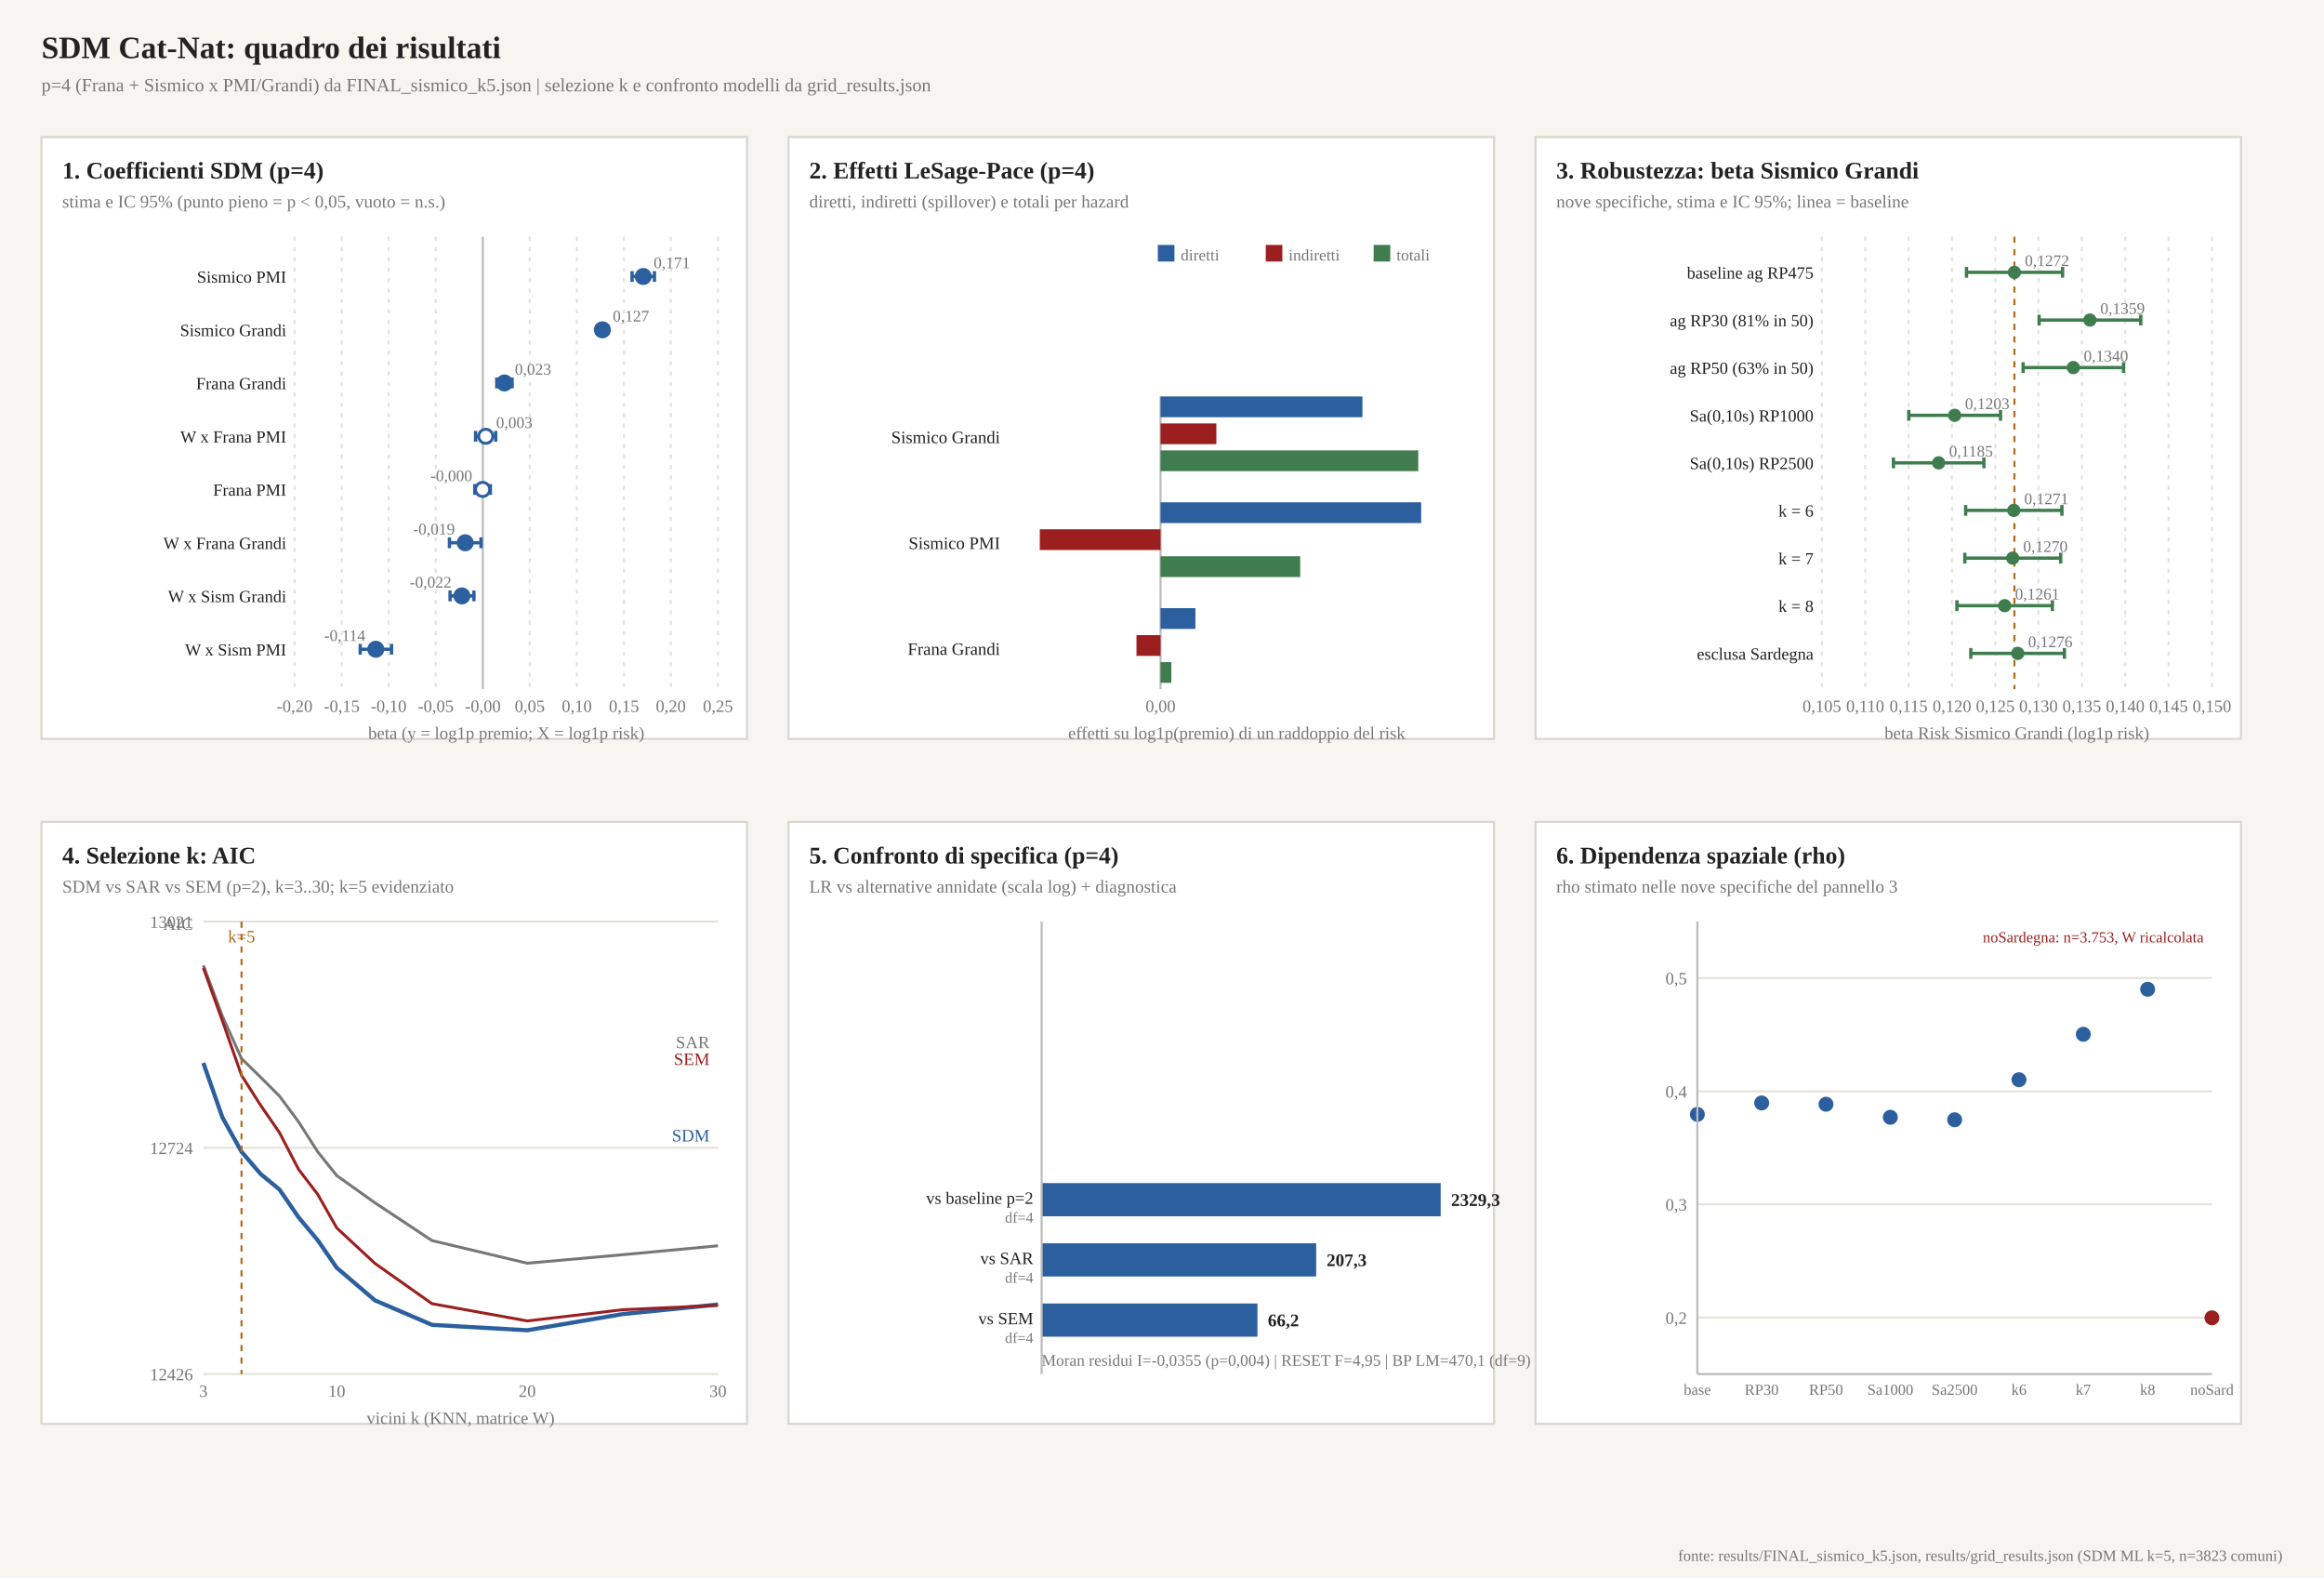
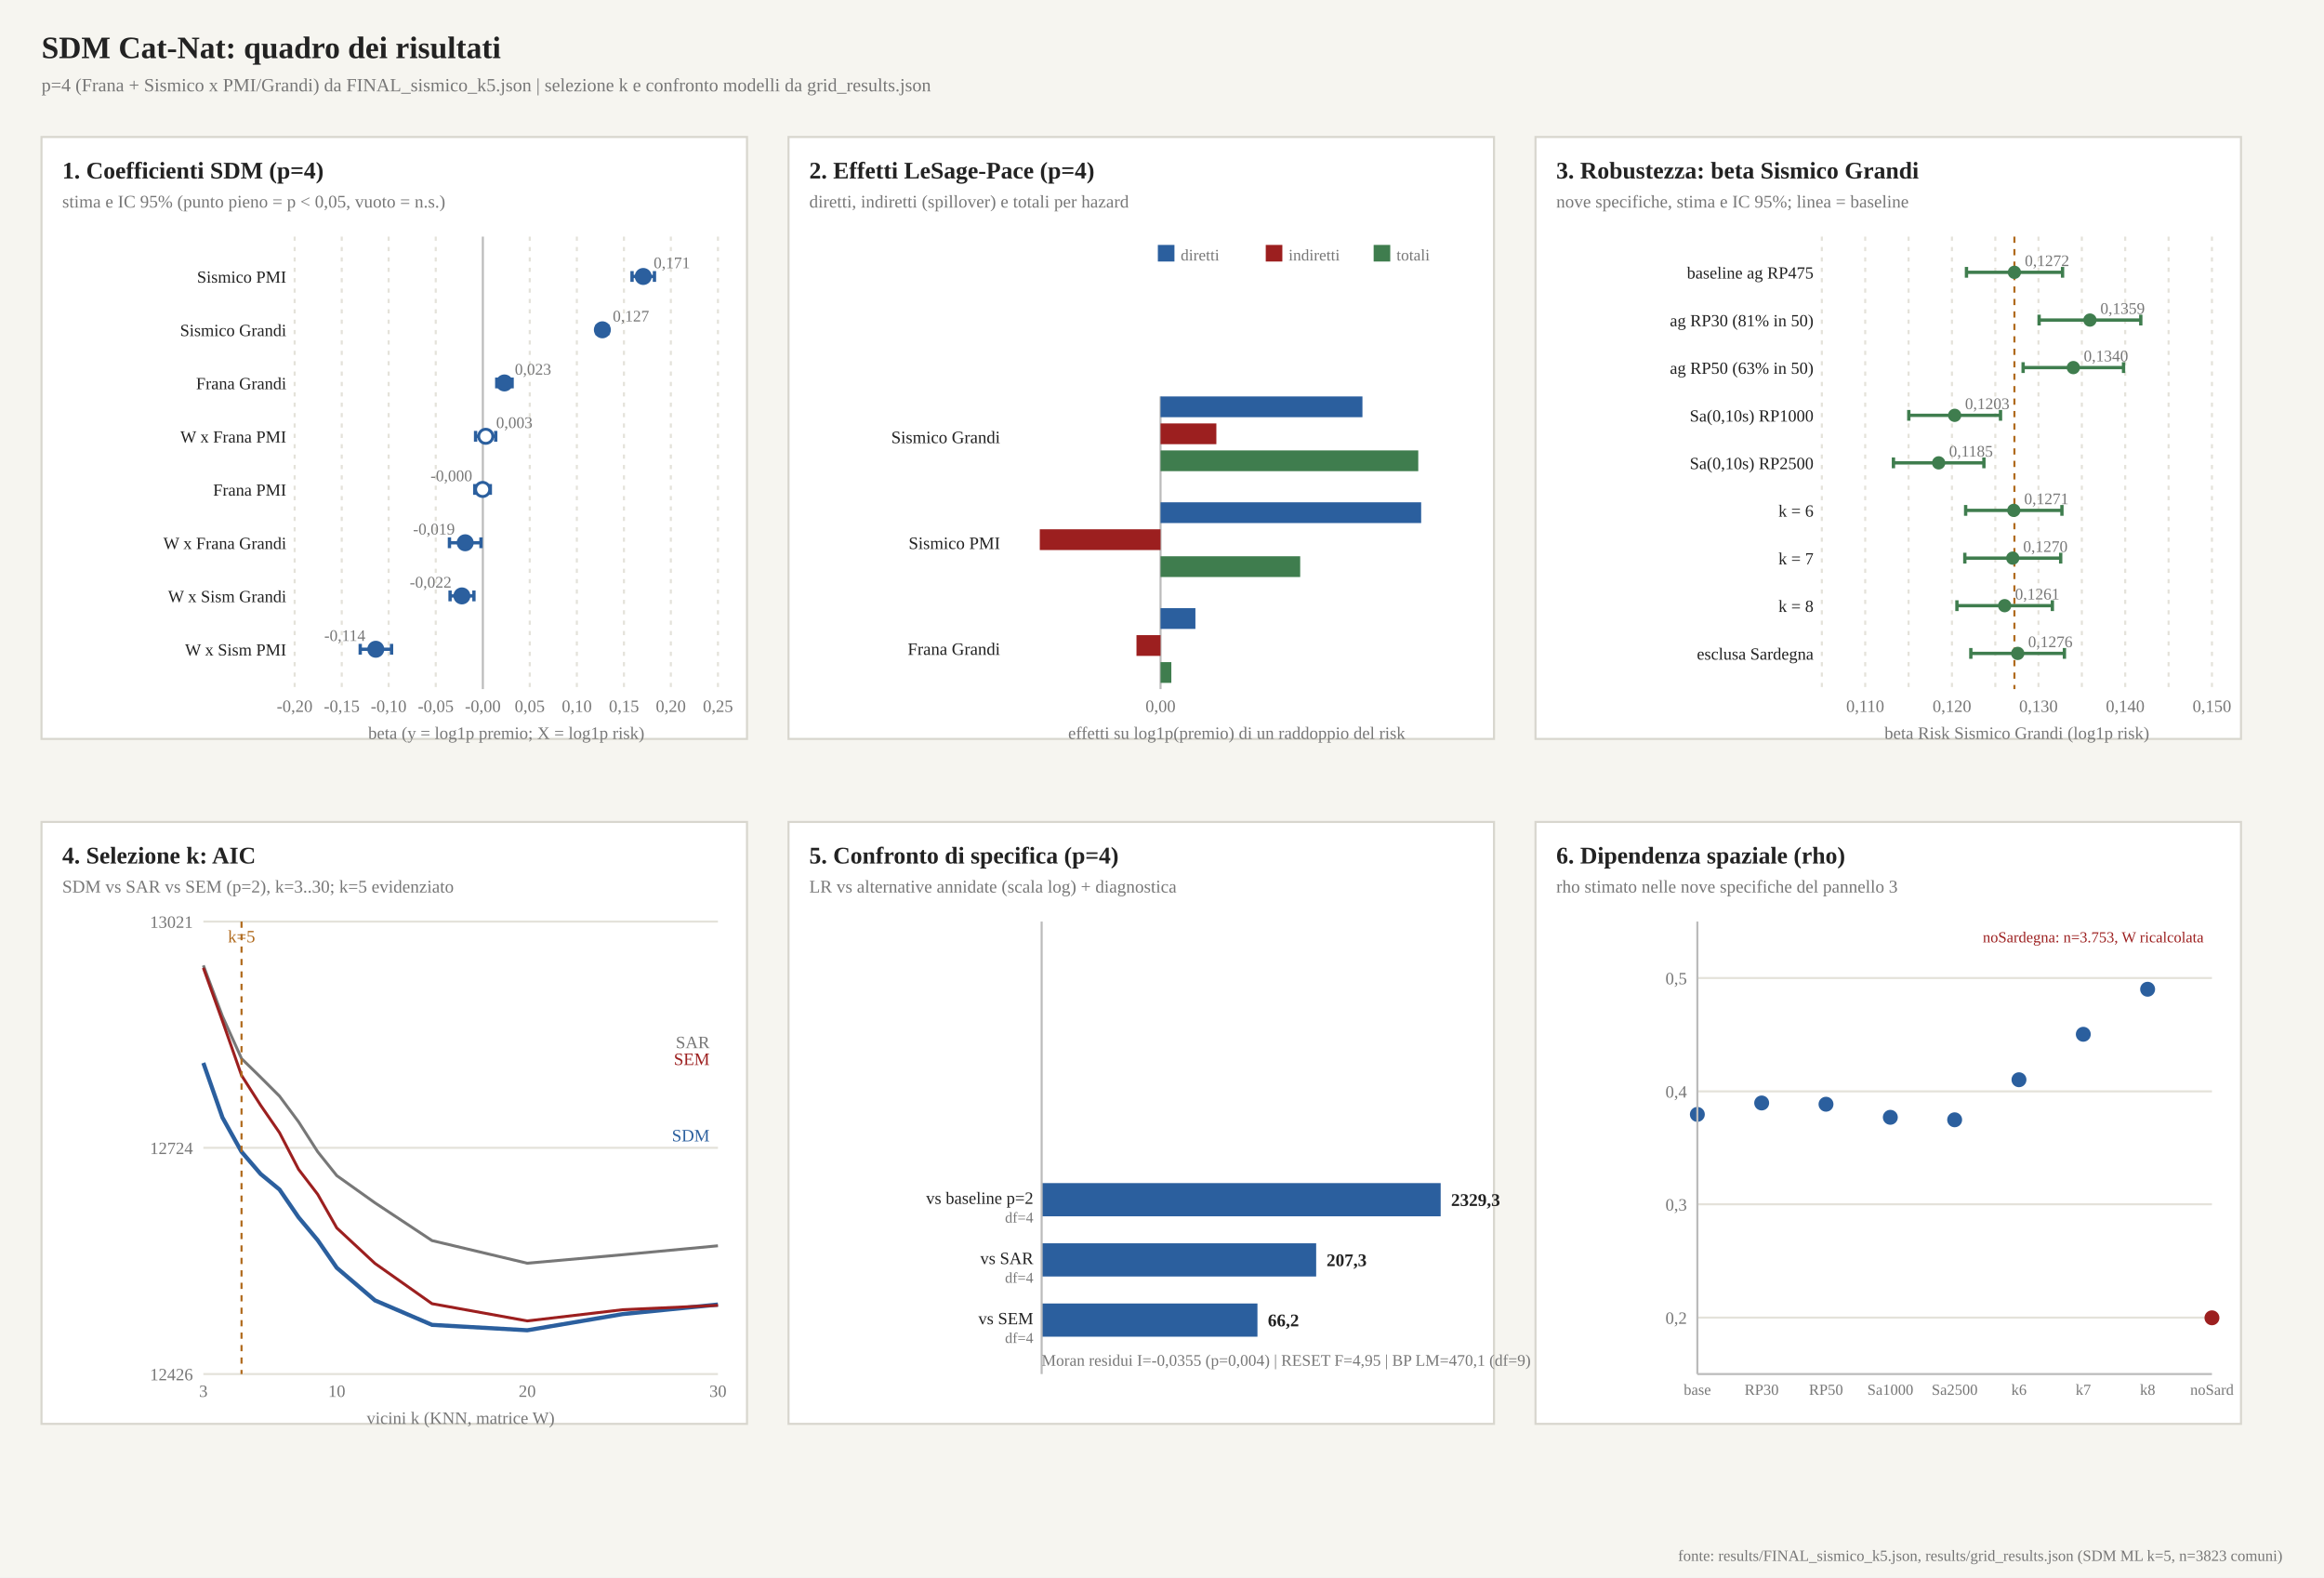
<svg xmlns="http://www.w3.org/2000/svg" width="1120" height="760" viewBox="0 0 1120 760">
  <rect width="1120" height="760" fill="#f6f5f0" />
  <text x="20.0" y="28.0" font-size="15" font-weight="bold" fill="#222" text-anchor="start">SDM Cat-Nat: quadro dei risultati</text>
  <text x="20.0" y="44.0" font-size="9" fill="#777" text-anchor="start">p=4 (Frana + Sismico x PMI/Grandi) da FINAL_sismico_k5.json | selezione k e confronto modelli da grid_results.json</text>
  <rect x="20.0" y="66.0" width="340.0" height="290.0" fill="#ffffff" stroke="#d8d6ce" />
  <text x="30.0" y="86.0" font-size="11.5" font-weight="bold" fill="#222" text-anchor="start">1. Coefficienti SDM (p=4)</text>
  <text x="30.0" y="100.0" font-size="8.6" fill="#777" text-anchor="start">stima e IC 95% (punto pieno = p &lt; 0,05, vuoto = n.s.)</text>
  <line x1="142.0" y1="114.0" x2="142.0" y2="332.0" stroke="#e4e2da" stroke-width="1" stroke-dasharray="2 3" />
  <text x="142.0" y="343.0" font-size="8.3" fill="#777" text-anchor="middle">-0,20</text>
  <line x1="164.7" y1="114.0" x2="164.7" y2="332.0" stroke="#e4e2da" stroke-width="1" stroke-dasharray="2 3" />
  <text x="164.7" y="343.0" font-size="8.3" fill="#777" text-anchor="middle">-0,15</text>
  <line x1="187.3" y1="114.0" x2="187.3" y2="332.0" stroke="#e4e2da" stroke-width="1" stroke-dasharray="2 3" />
  <text x="187.3" y="343.0" font-size="8.3" fill="#777" text-anchor="middle">-0,10</text>
  <line x1="210.0" y1="114.0" x2="210.0" y2="332.0" stroke="#e4e2da" stroke-width="1" stroke-dasharray="2 3" />
  <text x="210.0" y="343.0" font-size="8.3" fill="#777" text-anchor="middle">-0,05</text>
  <line x1="232.7" y1="114.0" x2="232.7" y2="332.0" stroke="#bbb" stroke-width="1" />
  <text x="232.7" y="343.0" font-size="8.3" fill="#777" text-anchor="middle">-0,00</text>
  <line x1="255.3" y1="114.0" x2="255.3" y2="332.0" stroke="#e4e2da" stroke-width="1" stroke-dasharray="2 3" />
  <text x="255.3" y="343.0" font-size="8.3" fill="#777" text-anchor="middle">0,05</text>
  <line x1="278.0" y1="114.0" x2="278.0" y2="332.0" stroke="#e4e2da" stroke-width="1" stroke-dasharray="2 3" />
  <text x="278.0" y="343.0" font-size="8.3" fill="#777" text-anchor="middle">0,10</text>
  <line x1="300.7" y1="114.0" x2="300.7" y2="332.0" stroke="#e4e2da" stroke-width="1" stroke-dasharray="2 3" />
  <text x="300.7" y="343.0" font-size="8.3" fill="#777" text-anchor="middle">0,15</text>
  <line x1="323.3" y1="114.0" x2="323.3" y2="332.0" stroke="#e4e2da" stroke-width="1" stroke-dasharray="2 3" />
  <text x="323.3" y="343.0" font-size="8.3" fill="#777" text-anchor="middle">0,20</text>
  <line x1="346.0" y1="114.0" x2="346.0" y2="332.0" stroke="#e4e2da" stroke-width="1" stroke-dasharray="2 3" />
  <text x="346.0" y="343.0" font-size="8.3" fill="#777" text-anchor="middle">0,25</text>
  <line x1="304.6" y1="133.2" x2="315.4" y2="133.2" stroke="#2b5f9e" stroke-width="1.6" />
  <line x1="304.6" y1="130.6" x2="304.6" y2="135.8" stroke="#2b5f9e" stroke-width="1.6" />
  <line x1="315.4" y1="130.6" x2="315.4" y2="135.8" stroke="#2b5f9e" stroke-width="1.6" />
  <circle cx="310.0" cy="133.2" r="3.4" fill="#2b5f9e" stroke="#2b5f9e" stroke-width="1.4" />
  <text x="138.0" y="136.2" font-size="8.2" fill="#222" text-anchor="end">Sismico PMI</text>
  <text x="315.0" y="129.2" font-size="7.8" fill="#777" text-anchor="start">0,171</text>
  <line x1="287.8" y1="158.9" x2="292.9" y2="158.9" stroke="#2b5f9e" stroke-width="1.6" />
  <line x1="287.8" y1="156.3" x2="287.8" y2="161.5" stroke="#2b5f9e" stroke-width="1.6" />
  <line x1="292.9" y1="156.3" x2="292.9" y2="161.5" stroke="#2b5f9e" stroke-width="1.6" />
  <circle cx="290.3" cy="158.9" r="3.4" fill="#2b5f9e" stroke="#2b5f9e" stroke-width="1.4" />
  <text x="138.0" y="161.9" font-size="8.2" fill="#222" text-anchor="end">Sismico Grandi</text>
  <text x="295.3" y="154.9" font-size="7.8" fill="#777" text-anchor="start">0,127</text>
  <line x1="239.4" y1="184.5" x2="246.8" y2="184.5" stroke="#2b5f9e" stroke-width="1.6" />
  <line x1="239.4" y1="181.9" x2="239.4" y2="187.1" stroke="#2b5f9e" stroke-width="1.6" />
  <line x1="246.8" y1="181.9" x2="246.8" y2="187.1" stroke="#2b5f9e" stroke-width="1.6" />
  <circle cx="243.1" cy="184.5" r="3.4" fill="#2b5f9e" stroke="#2b5f9e" stroke-width="1.4" />
  <text x="138.0" y="187.5" font-size="8.2" fill="#222" text-anchor="end">Frana Grandi</text>
  <text x="248.1" y="180.5" font-size="7.8" fill="#777" text-anchor="start">0,023</text>
  <line x1="229.2" y1="210.2" x2="238.9" y2="210.2" stroke="#2b5f9e" stroke-width="1.6" />
  <line x1="229.2" y1="207.6" x2="229.2" y2="212.8" stroke="#2b5f9e" stroke-width="1.6" />
  <line x1="238.9" y1="207.6" x2="238.9" y2="212.8" stroke="#2b5f9e" stroke-width="1.6" />
  <circle cx="234.1" cy="210.2" r="3.4" fill="#ffffff" stroke="#2b5f9e" stroke-width="1.4" />
  <text x="138.0" y="213.2" font-size="8.2" fill="#222" text-anchor="end">W x Frana PMI</text>
  <text x="239.1" y="206.2" font-size="7.8" fill="#777" text-anchor="start">0,003</text>
  <line x1="228.8" y1="235.8" x2="236.3" y2="235.8" stroke="#2b5f9e" stroke-width="1.6" />
  <line x1="228.8" y1="233.2" x2="228.8" y2="238.4" stroke="#2b5f9e" stroke-width="1.6" />
  <line x1="236.3" y1="233.2" x2="236.3" y2="238.4" stroke="#2b5f9e" stroke-width="1.6" />
  <circle cx="232.6" cy="235.8" r="3.4" fill="#ffffff" stroke="#2b5f9e" stroke-width="1.4" />
  <text x="138.0" y="238.8" font-size="8.2" fill="#222" text-anchor="end">Frana PMI</text>
  <text x="227.6" y="231.8" font-size="7.8" fill="#777" text-anchor="end">-0,000</text>
  <line x1="216.6" y1="261.5" x2="231.8" y2="261.5" stroke="#2b5f9e" stroke-width="1.6" />
  <line x1="216.6" y1="258.9" x2="216.6" y2="264.1" stroke="#2b5f9e" stroke-width="1.6" />
  <line x1="231.8" y1="258.9" x2="231.8" y2="264.1" stroke="#2b5f9e" stroke-width="1.6" />
  <circle cx="224.2" cy="261.5" r="3.4" fill="#2b5f9e" stroke="#2b5f9e" stroke-width="1.4" />
  <text x="138.0" y="264.5" font-size="8.2" fill="#222" text-anchor="end">W x Frana Grandi</text>
  <text x="219.2" y="257.5" font-size="7.8" fill="#777" text-anchor="end">-0,019</text>
  <line x1="216.9" y1="287.1" x2="228.4" y2="287.1" stroke="#2b5f9e" stroke-width="1.6" />
  <line x1="216.9" y1="284.5" x2="216.9" y2="289.7" stroke="#2b5f9e" stroke-width="1.6" />
  <line x1="228.4" y1="284.5" x2="228.4" y2="289.7" stroke="#2b5f9e" stroke-width="1.6" />
  <circle cx="222.6" cy="287.1" r="3.4" fill="#2b5f9e" stroke="#2b5f9e" stroke-width="1.4" />
  <text x="138.0" y="290.1" font-size="8.2" fill="#222" text-anchor="end">W x Sism Grandi</text>
  <text x="217.6" y="283.1" font-size="7.8" fill="#777" text-anchor="end">-0,022</text>
  <line x1="173.6" y1="312.8" x2="188.7" y2="312.8" stroke="#2b5f9e" stroke-width="1.6" />
  <line x1="173.6" y1="310.2" x2="173.6" y2="315.4" stroke="#2b5f9e" stroke-width="1.6" />
  <line x1="188.7" y1="310.2" x2="188.7" y2="315.4" stroke="#2b5f9e" stroke-width="1.6" />
  <circle cx="181.1" cy="312.8" r="3.4" fill="#2b5f9e" stroke="#2b5f9e" stroke-width="1.4" />
  <text x="138.0" y="315.8" font-size="8.2" fill="#222" text-anchor="end">W x Sism PMI</text>
  <text x="176.1" y="308.8" font-size="7.8" fill="#777" text-anchor="end">-0,114</text>
  <text x="244.0" y="356.0" font-size="8.4" fill="#777" text-anchor="middle">beta (y = log1p premio; X = log1p risk)</text>
  <rect x="380.0" y="66.0" width="340.0" height="290.0" fill="#ffffff" stroke="#d8d6ce" />
  <text x="390.0" y="86.0" font-size="11.5" font-weight="bold" fill="#222" text-anchor="start">2. Effetti LeSage-Pace (p=4)</text>
  <text x="390.0" y="100.0" font-size="8.6" fill="#777" text-anchor="start">diretti, indiretti (spillover) e totali per hazard</text>
  <line x1="559.3" y1="191.0" x2="559.3" y2="332.0" stroke="#bbb" stroke-width="1" />
  <text x="559.3" y="343.0" font-size="8.3" fill="#777" text-anchor="middle">0,00</text>
  <rect x="559.3" y="191.0" width="97.3" height="10.0" fill="#2b5f9e" stroke="none" />
  <rect x="559.3" y="204.0" width="26.9" height="10.0" fill="#9c1f1f" stroke="none" />
  <rect x="559.3" y="217.0" width="124.2" height="10.0" fill="#3f7d4e" stroke="none" />
  <text x="482.0" y="213.5" font-size="8.4" fill="#222" text-anchor="end">Sismico Grandi</text>
  <rect x="559.3" y="242.0" width="125.6" height="10.0" fill="#2b5f9e" stroke="none" />
  <rect x="501.1" y="255.0" width="58.2" height="10.0" fill="#9c1f1f" stroke="none" />
  <rect x="559.3" y="268.0" width="67.3" height="10.0" fill="#3f7d4e" stroke="none" />
  <text x="482.0" y="264.5" font-size="8.4" fill="#222" text-anchor="end">Sismico PMI</text>
  <rect x="559.3" y="293.0" width="16.8" height="10.0" fill="#2b5f9e" stroke="none" />
  <rect x="547.7" y="306.0" width="11.6" height="10.0" fill="#9c1f1f" stroke="none" />
  <rect x="559.3" y="319.0" width="5.2" height="10.0" fill="#3f7d4e" stroke="none" />
  <text x="482.0" y="315.5" font-size="8.4" fill="#222" text-anchor="end">Frana Grandi</text>
  <rect x="558.0" y="118.0" width="8.0" height="8.0" fill="#2b5f9e" stroke="none" />
  <text x="569.0" y="125.5" font-size="7.8" fill="#777" text-anchor="start">diretti</text>
  <rect x="610.0" y="118.0" width="8.0" height="8.0" fill="#9c1f1f" stroke="none" />
  <text x="621.0" y="125.5" font-size="7.8" fill="#777" text-anchor="start">indiretti</text>
  <rect x="662.0" y="118.0" width="8.0" height="8.0" fill="#3f7d4e" stroke="none" />
  <text x="673.0" y="125.5" font-size="7.8" fill="#777" text-anchor="start">totali</text>
  <text x="596.0" y="356.0" font-size="8.4" fill="#777" text-anchor="middle">effetti su log1p(premio) di un raddoppio del risk</text>
  <rect x="740.0" y="66.0" width="340.0" height="290.0" fill="#ffffff" stroke="#d8d6ce" />
  <text x="750.0" y="86.0" font-size="11.5" font-weight="bold" fill="#222" text-anchor="start">3. Robustezza: beta Sismico Grandi</text>
  <text x="750.0" y="100.0" font-size="8.6" fill="#777" text-anchor="start">nove specifiche, stima e IC 95%; linea = baseline</text>
  <line x1="970.8" y1="114.0" x2="970.8" y2="332.0" stroke="#b06a1d" stroke-width="1" stroke-dasharray="3 3" />
  <line x1="878.0" y1="114.0" x2="878.0" y2="332.0" stroke="#e4e2da" stroke-width="1" stroke-dasharray="2 3" />
-   <text x="878.0" y="343.0" font-size="8.3" fill="#777" text-anchor="middle">0,105</text>
  <line x1="898.9" y1="114.0" x2="898.9" y2="332.0" stroke="#e4e2da" stroke-width="1" stroke-dasharray="2 3" />
  <text x="898.9" y="343.0" font-size="8.3" fill="#777" text-anchor="middle">0,110</text>
  <line x1="919.8" y1="114.0" x2="919.8" y2="332.0" stroke="#e4e2da" stroke-width="1" stroke-dasharray="2 3" />
-   <text x="919.8" y="343.0" font-size="8.3" fill="#777" text-anchor="middle">0,115</text>
  <line x1="940.7" y1="114.0" x2="940.7" y2="332.0" stroke="#e4e2da" stroke-width="1" stroke-dasharray="2 3" />
  <text x="940.7" y="343.0" font-size="8.3" fill="#777" text-anchor="middle">0,120</text>
  <line x1="961.6" y1="114.0" x2="961.6" y2="332.0" stroke="#e4e2da" stroke-width="1" stroke-dasharray="2 3" />
-   <text x="961.6" y="343.0" font-size="8.3" fill="#777" text-anchor="middle">0,125</text>
  <line x1="982.4" y1="114.0" x2="982.4" y2="332.0" stroke="#e4e2da" stroke-width="1" stroke-dasharray="2 3" />
  <text x="982.4" y="343.0" font-size="8.3" fill="#777" text-anchor="middle">0,130</text>
  <line x1="1003.3" y1="114.0" x2="1003.3" y2="332.0" stroke="#e4e2da" stroke-width="1" stroke-dasharray="2 3" />
-   <text x="1003.3" y="343.0" font-size="8.3" fill="#777" text-anchor="middle">0,135</text>
  <line x1="1024.2" y1="114.0" x2="1024.2" y2="332.0" stroke="#e4e2da" stroke-width="1" stroke-dasharray="2 3" />
  <text x="1024.2" y="343.0" font-size="8.3" fill="#777" text-anchor="middle">0,140</text>
  <line x1="1045.1" y1="114.0" x2="1045.1" y2="332.0" stroke="#e4e2da" stroke-width="1" stroke-dasharray="2 3" />
-   <text x="1045.1" y="343.0" font-size="8.3" fill="#777" text-anchor="middle">0,145</text>
  <line x1="1066.0" y1="114.0" x2="1066.0" y2="332.0" stroke="#e4e2da" stroke-width="1" stroke-dasharray="2 3" />
  <text x="1066.0" y="343.0" font-size="8.3" fill="#777" text-anchor="middle">0,150</text>
  <line x1="947.7" y1="131.2" x2="994.0" y2="131.2" stroke="#3f7d4e" stroke-width="1.6" />
  <line x1="947.7" y1="128.6" x2="947.7" y2="133.8" stroke="#3f7d4e" stroke-width="1.6" />
  <line x1="994.0" y1="128.6" x2="994.0" y2="133.8" stroke="#3f7d4e" stroke-width="1.6" />
  <circle cx="970.8" cy="131.2" r="3.2" fill="#3f7d4e" />
  <text x="874.0" y="134.2" font-size="8.2" fill="#222" text-anchor="end">baseline ag RP475</text>
  <text x="975.8" y="128.2" font-size="7.8" fill="#777" text-anchor="start">0,1272</text>
  <line x1="982.7" y1="154.2" x2="1031.7" y2="154.2" stroke="#3f7d4e" stroke-width="1.6" />
  <line x1="982.7" y1="151.6" x2="982.7" y2="156.8" stroke="#3f7d4e" stroke-width="1.6" />
  <line x1="1031.7" y1="151.6" x2="1031.7" y2="156.8" stroke="#3f7d4e" stroke-width="1.6" />
  <circle cx="1007.2" cy="154.2" r="3.2" fill="#3f7d4e" />
  <text x="874.0" y="157.2" font-size="8.2" fill="#222" text-anchor="end">ag RP30 (81% in 50)</text>
  <text x="1012.2" y="151.2" font-size="7.8" fill="#777" text-anchor="start">0,1359</text>
  <line x1="975.0" y1="177.1" x2="1023.4" y2="177.1" stroke="#3f7d4e" stroke-width="1.6" />
  <line x1="975.0" y1="174.5" x2="975.0" y2="179.7" stroke="#3f7d4e" stroke-width="1.6" />
  <line x1="1023.4" y1="174.5" x2="1023.4" y2="179.7" stroke="#3f7d4e" stroke-width="1.6" />
  <circle cx="999.2" cy="177.1" r="3.2" fill="#3f7d4e" />
  <text x="874.0" y="180.1" font-size="8.2" fill="#222" text-anchor="end">ag RP50 (63% in 50)</text>
  <text x="1004.2" y="174.1" font-size="7.8" fill="#777" text-anchor="start">0,1340</text>
  <line x1="919.9" y1="200.1" x2="964.1" y2="200.1" stroke="#3f7d4e" stroke-width="1.6" />
  <line x1="919.9" y1="197.5" x2="919.9" y2="202.7" stroke="#3f7d4e" stroke-width="1.6" />
  <line x1="964.1" y1="197.5" x2="964.1" y2="202.7" stroke="#3f7d4e" stroke-width="1.6" />
  <circle cx="942.0" cy="200.1" r="3.2" fill="#3f7d4e" />
  <text x="874.0" y="203.1" font-size="8.2" fill="#222" text-anchor="end">Sa(0,10s) RP1000</text>
  <text x="947.0" y="197.1" font-size="7.8" fill="#777" text-anchor="start">0,1203</text>
  <line x1="912.5" y1="223.0" x2="956.1" y2="223.0" stroke="#3f7d4e" stroke-width="1.6" />
  <line x1="912.5" y1="220.4" x2="912.5" y2="225.6" stroke="#3f7d4e" stroke-width="1.6" />
  <line x1="956.1" y1="220.4" x2="956.1" y2="225.6" stroke="#3f7d4e" stroke-width="1.6" />
  <circle cx="934.3" cy="223.0" r="3.2" fill="#3f7d4e" />
  <text x="874.0" y="226.0" font-size="8.2" fill="#222" text-anchor="end">Sa(0,10s) RP2500</text>
  <text x="939.3" y="220.0" font-size="7.8" fill="#777" text-anchor="start">0,1185</text>
  <line x1="947.3" y1="245.9" x2="993.7" y2="245.9" stroke="#3f7d4e" stroke-width="1.6" />
  <line x1="947.3" y1="243.3" x2="947.3" y2="248.5" stroke="#3f7d4e" stroke-width="1.6" />
  <line x1="993.7" y1="243.3" x2="993.7" y2="248.5" stroke="#3f7d4e" stroke-width="1.6" />
  <circle cx="970.5" cy="245.9" r="3.2" fill="#3f7d4e" />
  <text x="874.0" y="248.9" font-size="8.2" fill="#222" text-anchor="end">k = 6</text>
  <text x="975.5" y="242.9" font-size="7.8" fill="#777" text-anchor="start">0,1271</text>
  <line x1="946.9" y1="268.9" x2="993.1" y2="268.9" stroke="#3f7d4e" stroke-width="1.6" />
  <line x1="946.9" y1="266.3" x2="946.9" y2="271.5" stroke="#3f7d4e" stroke-width="1.6" />
  <line x1="993.1" y1="266.3" x2="993.1" y2="271.5" stroke="#3f7d4e" stroke-width="1.6" />
  <circle cx="970.0" cy="268.9" r="3.2" fill="#3f7d4e" />
  <text x="874.0" y="271.9" font-size="8.2" fill="#222" text-anchor="end">k = 7</text>
  <text x="975.0" y="265.9" font-size="7.8" fill="#777" text-anchor="start">0,1270</text>
  <line x1="943.1" y1="291.8" x2="989.1" y2="291.8" stroke="#3f7d4e" stroke-width="1.6" />
  <line x1="943.1" y1="289.2" x2="943.1" y2="294.4" stroke="#3f7d4e" stroke-width="1.6" />
  <line x1="989.1" y1="289.2" x2="989.1" y2="294.4" stroke="#3f7d4e" stroke-width="1.6" />
  <circle cx="966.1" cy="291.8" r="3.2" fill="#3f7d4e" />
  <text x="874.0" y="294.8" font-size="8.2" fill="#222" text-anchor="end">k = 8</text>
  <text x="971.1" y="288.8" font-size="7.8" fill="#777" text-anchor="start">0,1261</text>
  <line x1="949.8" y1="314.8" x2="994.9" y2="314.8" stroke="#3f7d4e" stroke-width="1.6" />
  <line x1="949.8" y1="312.2" x2="949.8" y2="317.4" stroke="#3f7d4e" stroke-width="1.6" />
  <line x1="994.9" y1="312.2" x2="994.9" y2="317.4" stroke="#3f7d4e" stroke-width="1.6" />
  <circle cx="972.4" cy="314.8" r="3.2" fill="#3f7d4e" />
  <text x="874.0" y="317.8" font-size="8.2" fill="#222" text-anchor="end">esclusa Sardegna</text>
  <text x="977.4" y="311.8" font-size="7.8" fill="#777" text-anchor="start">0,1276</text>
  <text x="972.0" y="356.0" font-size="8.4" fill="#777" text-anchor="middle">beta Risk Sismico Grandi (log1p risk)</text>
  <rect x="20.0" y="396.0" width="340.0" height="290.0" fill="#ffffff" stroke="#d8d6ce" />
  <text x="30.0" y="416.0" font-size="11.5" font-weight="bold" fill="#222" text-anchor="start">4. Selezione k: AIC</text>
  <text x="30.0" y="430.0" font-size="8.6" fill="#777" text-anchor="start">SDM vs SAR vs SEM (p=2), k=3..30; k=5 evidenziato</text>
  <line x1="98.0" y1="662.0" x2="346.0" y2="662.0" stroke="#e4e2da" stroke-width="1" />
  <text x="93.0" y="665.0" font-size="8.3" fill="#777" text-anchor="end">12426</text>
  <line x1="98.0" y1="553.0" x2="346.0" y2="553.0" stroke="#e4e2da" stroke-width="1" />
  <text x="93.0" y="556.0" font-size="8.3" fill="#777" text-anchor="end">12724</text>
  <line x1="98.0" y1="444.0" x2="346.0" y2="444.0" stroke="#e4e2da" stroke-width="1" />
  <text x="93.0" y="447.0" font-size="8.3" fill="#777" text-anchor="end">13021</text>
  <polyline points="98.0,512.1 107.2,538.4 116.4,554.9 125.6,565.6 134.7,573.1 143.9,586.5 153.1,597.5 162.3,610.8 180.7,626.5 208.2,638.3 254.1,640.9 300.1,633.1 346.0,628.5" fill="none" stroke="#2b5f9e" stroke-width="2" />
  <polyline points="98.0,465.1 107.2,489.6 116.4,510.0 125.6,519.0 134.7,528.1 143.9,540.5 153.1,554.9 162.3,566.4 180.7,579.5 208.2,597.7 254.1,608.6 300.1,604.5 346.0,600.2" fill="none" stroke="#777" stroke-width="1.4" />
  <polyline points="98.0,466.3 107.2,491.9 116.4,518.1 125.6,532.5 134.7,545.7 143.9,563.4 153.1,575.4 162.3,591.6 180.7,608.7 208.2,628.1 254.1,636.4 300.1,631.0 346.0,628.9" fill="none" stroke="#9c1f1f" stroke-width="1.4" />
  <line x1="116.4" y1="444.0" x2="116.4" y2="662.0" stroke="#b06a1d" stroke-width="1" stroke-dasharray="3 3" />
  <text x="116.4" y="454.0" font-size="8.4" fill="#b06a1d" text-anchor="middle">k=5</text>
  <text x="342.0" y="549.9" font-size="8.4" fill="#2b5f9e" text-anchor="end">SDM</text>
  <text x="342.0" y="505.0" font-size="8.4" fill="#777" text-anchor="end">SAR</text>
  <text x="342.0" y="513.1" font-size="8.4" fill="#9c1f1f" text-anchor="end">SEM</text>
  <text x="98.0" y="673.0" font-size="8.3" fill="#777" text-anchor="middle">3</text>
  <text x="162.3" y="673.0" font-size="8.3" fill="#777" text-anchor="middle">10</text>
  <text x="254.1" y="673.0" font-size="8.3" fill="#777" text-anchor="middle">20</text>
  <text x="346.0" y="673.0" font-size="8.3" fill="#777" text-anchor="middle">30</text>
  <text x="222.0" y="686.0" font-size="8.4" fill="#777" text-anchor="middle">vicini k (KNN, matrice W)</text>
-   <text x="93.0" y="448.0" font-size="8.3" fill="#777" text-anchor="end">AIC</text>
  <rect x="380.0" y="396.0" width="340.0" height="290.0" fill="#ffffff" stroke="#d8d6ce" />
  <text x="390.0" y="416.0" font-size="11.5" font-weight="bold" fill="#222" text-anchor="start">5. Confronto di specifica (p=4)</text>
  <text x="390.0" y="430.0" font-size="8.6" fill="#777" text-anchor="start">LR vs alternative annidate (scala log) + diagnostica</text>
  <rect x="502.0" y="570.0" width="192.3" height="16.0" fill="#2b5f9e" stroke="none" />
  <text x="699.3" y="581.0" font-size="8.6" font-weight="bold" fill="#222" text-anchor="start">2329,3</text>
  <text x="498.0" y="580.0" font-size="8.3" fill="#222" text-anchor="end">vs baseline p=2</text>
  <text x="498.0" y="589.0" font-size="7.2" fill="#777" text-anchor="end">df=4</text>
  <rect x="502.0" y="599.0" width="132.3" height="16.0" fill="#2b5f9e" stroke="none" />
  <text x="639.3" y="610.0" font-size="8.6" font-weight="bold" fill="#222" text-anchor="start">207,3</text>
  <text x="498.0" y="609.0" font-size="8.3" fill="#222" text-anchor="end">vs SAR</text>
  <text x="498.0" y="618.0" font-size="7.2" fill="#777" text-anchor="end">df=4</text>
  <rect x="502.0" y="628.0" width="104.0" height="16.0" fill="#2b5f9e" stroke="none" />
  <text x="611.0" y="639.0" font-size="8.6" font-weight="bold" fill="#222" text-anchor="start">66,2</text>
  <text x="498.0" y="638.0" font-size="8.3" fill="#222" text-anchor="end">vs SEM</text>
  <text x="498.0" y="647.0" font-size="7.2" fill="#777" text-anchor="end">df=4</text>
  <line x1="502.0" y1="444.0" x2="502.0" y2="662.0" stroke="#bbb" stroke-width="1" />
  <text x="502.0" y="658.0" font-size="7.8" fill="#777" text-anchor="start">Moran residui I=-0,0355 (p=0,004) | RESET F=4,95 | BP LM=470,1 (df=9)</text>
  <rect x="740.0" y="396.0" width="340.0" height="290.0" fill="#ffffff" stroke="#d8d6ce" />
  <text x="750.0" y="416.0" font-size="11.5" font-weight="bold" fill="#222" text-anchor="start">6. Dipendenza spaziale (rho)</text>
  <text x="750.0" y="430.0" font-size="8.6" fill="#777" text-anchor="start">rho stimato nelle nove specifiche del pannello 3</text>
  <line x1="818.0" y1="634.8" x2="1066.0" y2="634.8" stroke="#e4e2da" stroke-width="1" />
  <text x="813.0" y="637.8" font-size="8.3" fill="#777" text-anchor="end">0,2</text>
  <line x1="818.0" y1="580.2" x2="1066.0" y2="580.2" stroke="#e4e2da" stroke-width="1" />
  <text x="813.0" y="583.2" font-size="8.3" fill="#777" text-anchor="end">0,3</text>
  <line x1="818.0" y1="525.8" x2="1066.0" y2="525.8" stroke="#e4e2da" stroke-width="1" />
  <text x="813.0" y="528.8" font-size="8.3" fill="#777" text-anchor="end">0,4</text>
  <line x1="818.0" y1="471.2" x2="1066.0" y2="471.2" stroke="#e4e2da" stroke-width="1" />
  <text x="813.0" y="474.2" font-size="8.3" fill="#777" text-anchor="end">0,5</text>
  <circle cx="818.0" cy="536.9" r="3.6" fill="#2b5f9e" />
  <text x="818.0" y="672.0" font-size="7.4" fill="#777" text-anchor="middle">base</text>
  <circle cx="849.0" cy="531.4" r="3.6" fill="#2b5f9e" />
  <text x="849.0" y="672.0" font-size="7.4" fill="#777" text-anchor="middle">RP30</text>
  <circle cx="880.0" cy="532.0" r="3.6" fill="#2b5f9e" />
  <text x="880.0" y="672.0" font-size="7.4" fill="#777" text-anchor="middle">RP50</text>
  <circle cx="911.0" cy="538.3" r="3.6" fill="#2b5f9e" />
  <text x="911.0" y="672.0" font-size="7.4" fill="#777" text-anchor="middle">Sa1000</text>
  <circle cx="942.0" cy="539.5" r="3.6" fill="#2b5f9e" />
  <text x="942.0" y="672.0" font-size="7.4" fill="#777" text-anchor="middle">Sa2500</text>
  <circle cx="973.0" cy="520.2" r="3.6" fill="#2b5f9e" />
  <text x="973.0" y="672.0" font-size="7.4" fill="#777" text-anchor="middle">k6</text>
  <circle cx="1004.0" cy="498.3" r="3.6" fill="#2b5f9e" />
  <text x="1004.0" y="672.0" font-size="7.4" fill="#777" text-anchor="middle">k7</text>
  <circle cx="1035.0" cy="476.6" r="3.6" fill="#2b5f9e" />
  <text x="1035.0" y="672.0" font-size="7.4" fill="#777" text-anchor="middle">k8</text>
  <circle cx="1066.0" cy="634.9" r="3.6" fill="#9c1f1f" />
  <text x="1066.0" y="672.0" font-size="7.4" fill="#777" text-anchor="middle">noSard</text>
  <line x1="818.0" y1="444.0" x2="818.0" y2="662.0" stroke="#bbb" stroke-width="1" />
  <line x1="818.0" y1="662.0" x2="1066.0" y2="662.0" stroke="#bbb" stroke-width="1" />
  <text x="1062.0" y="454.0" font-size="7.4" fill="#9c1f1f" text-anchor="end">noSardegna: n=3.753, W ricalcolata</text>
  <text x="1100.0" y="752.0" font-size="7.5" fill="#777" text-anchor="end">fonte: results/FINAL_sismico_k5.json, results/grid_results.json (SDM ML k=5, n=3823 comuni)</text>
</svg>
